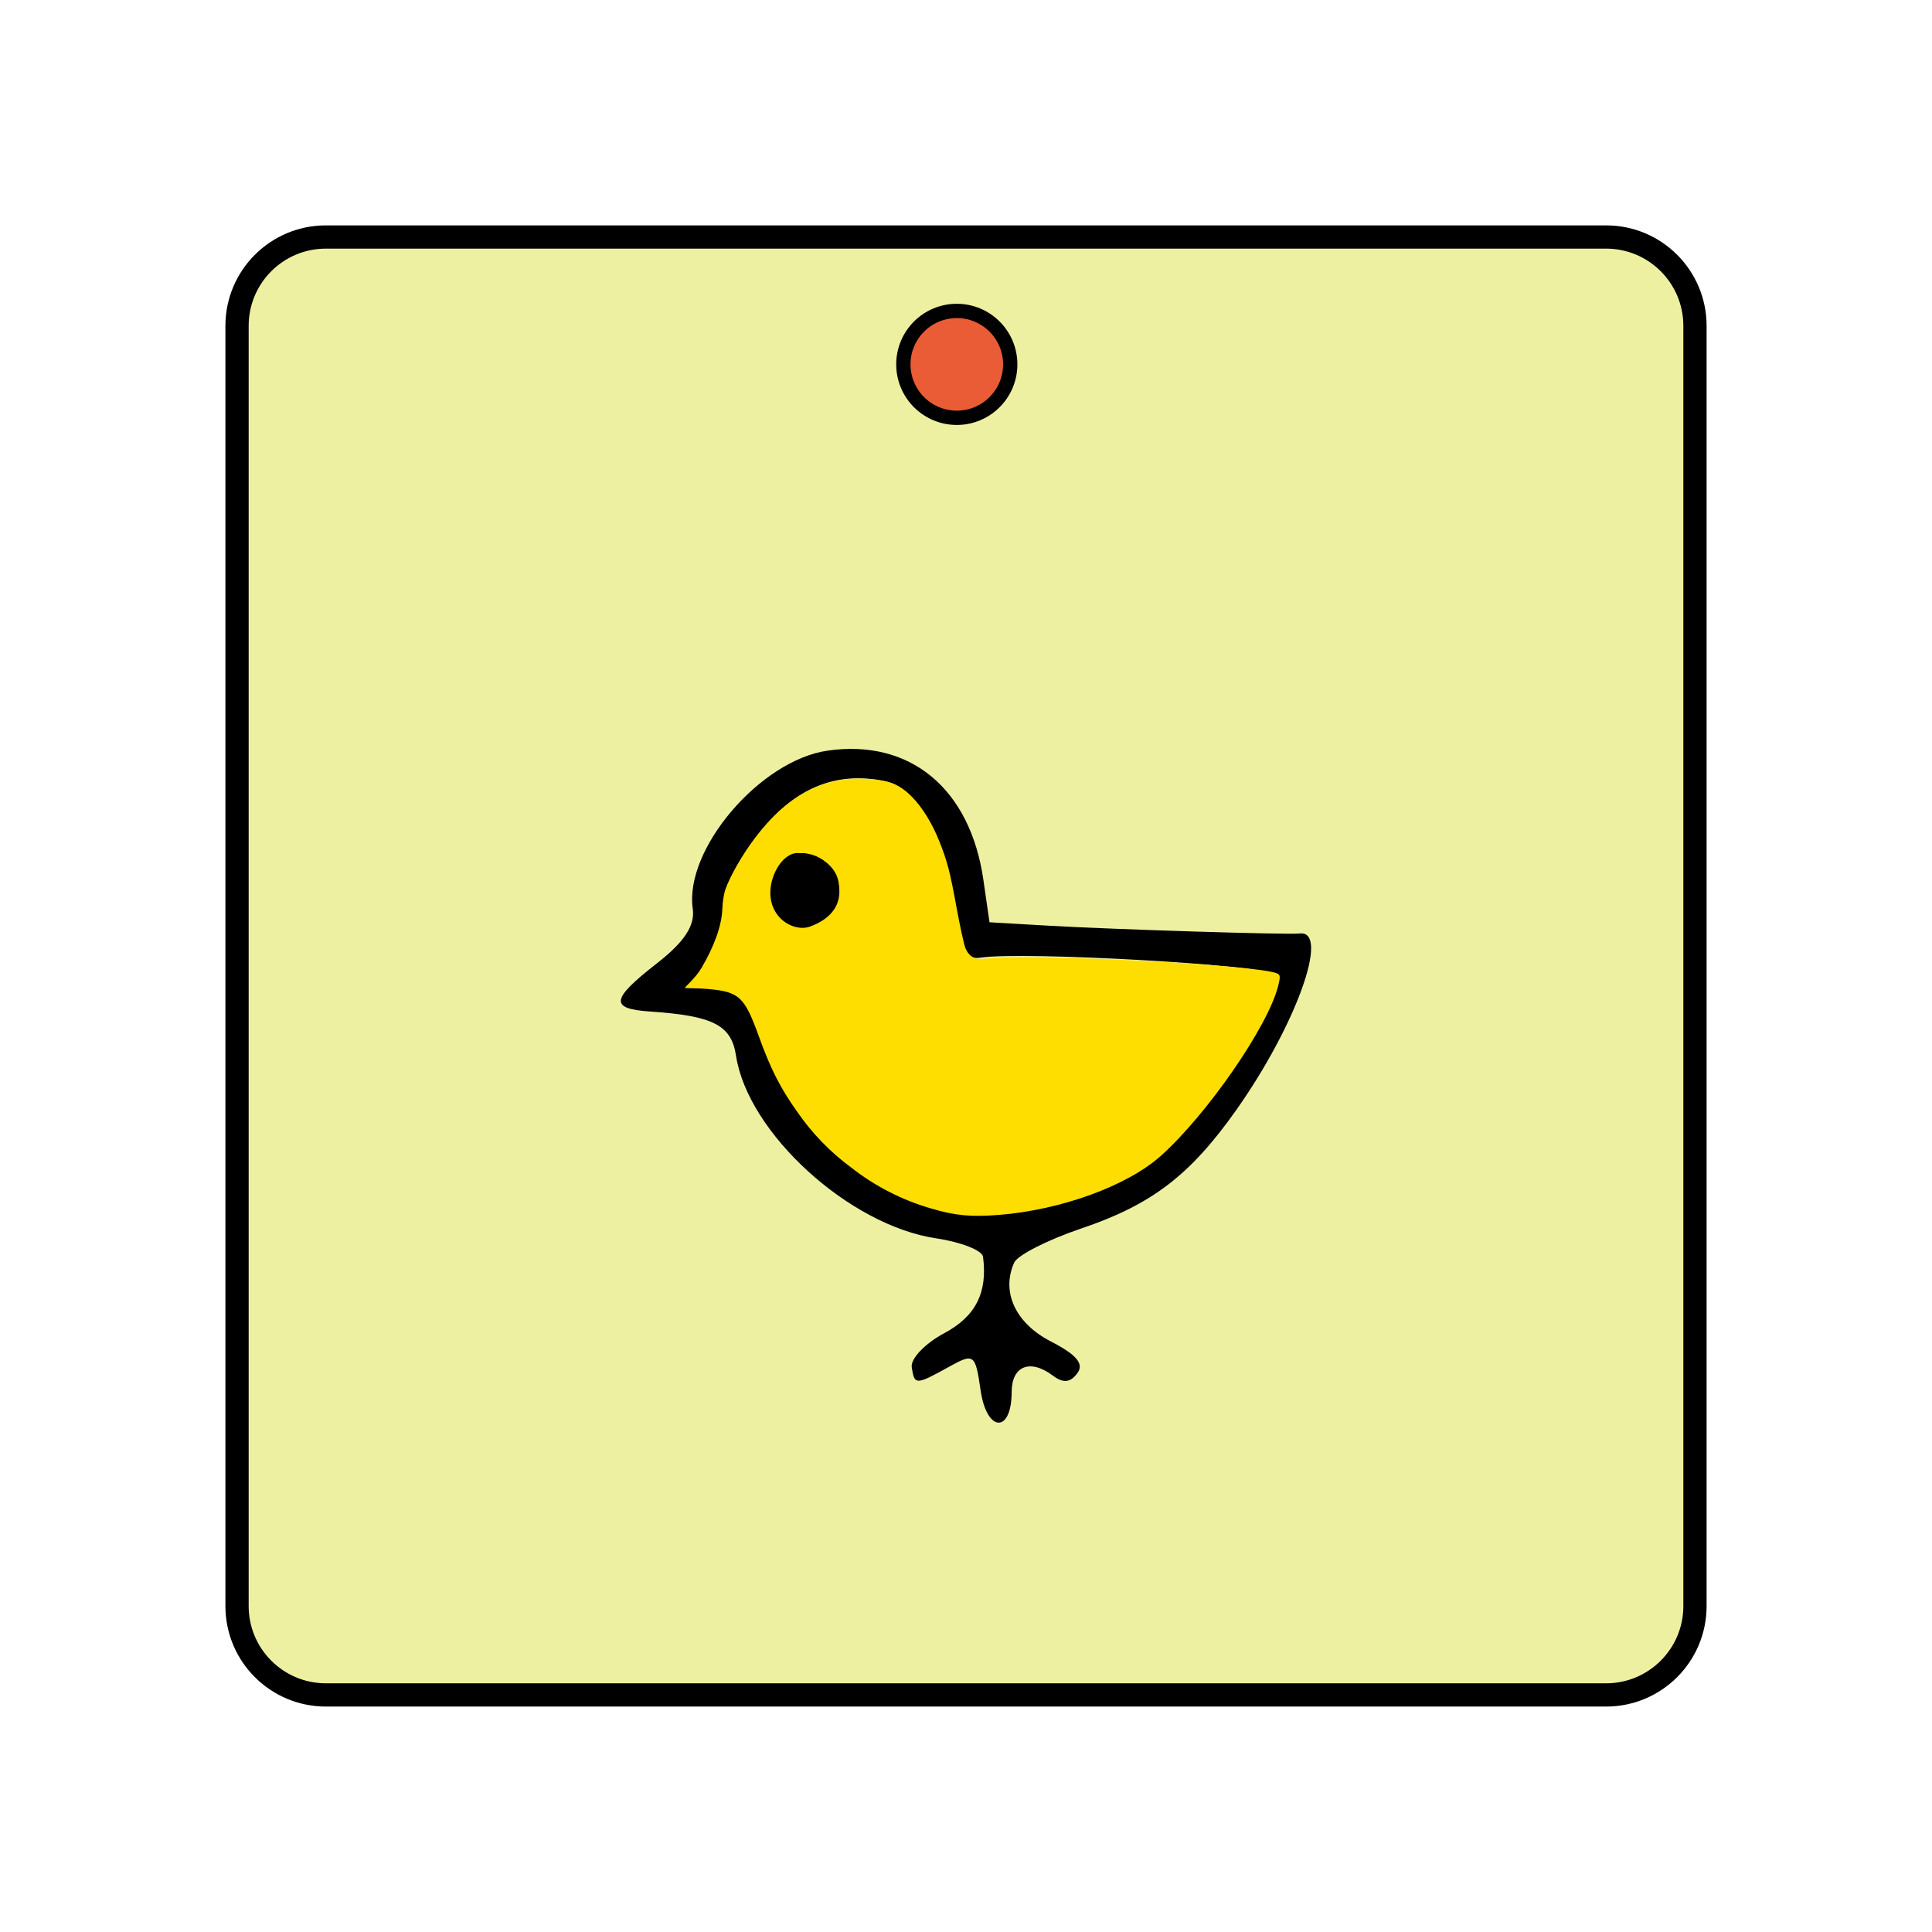
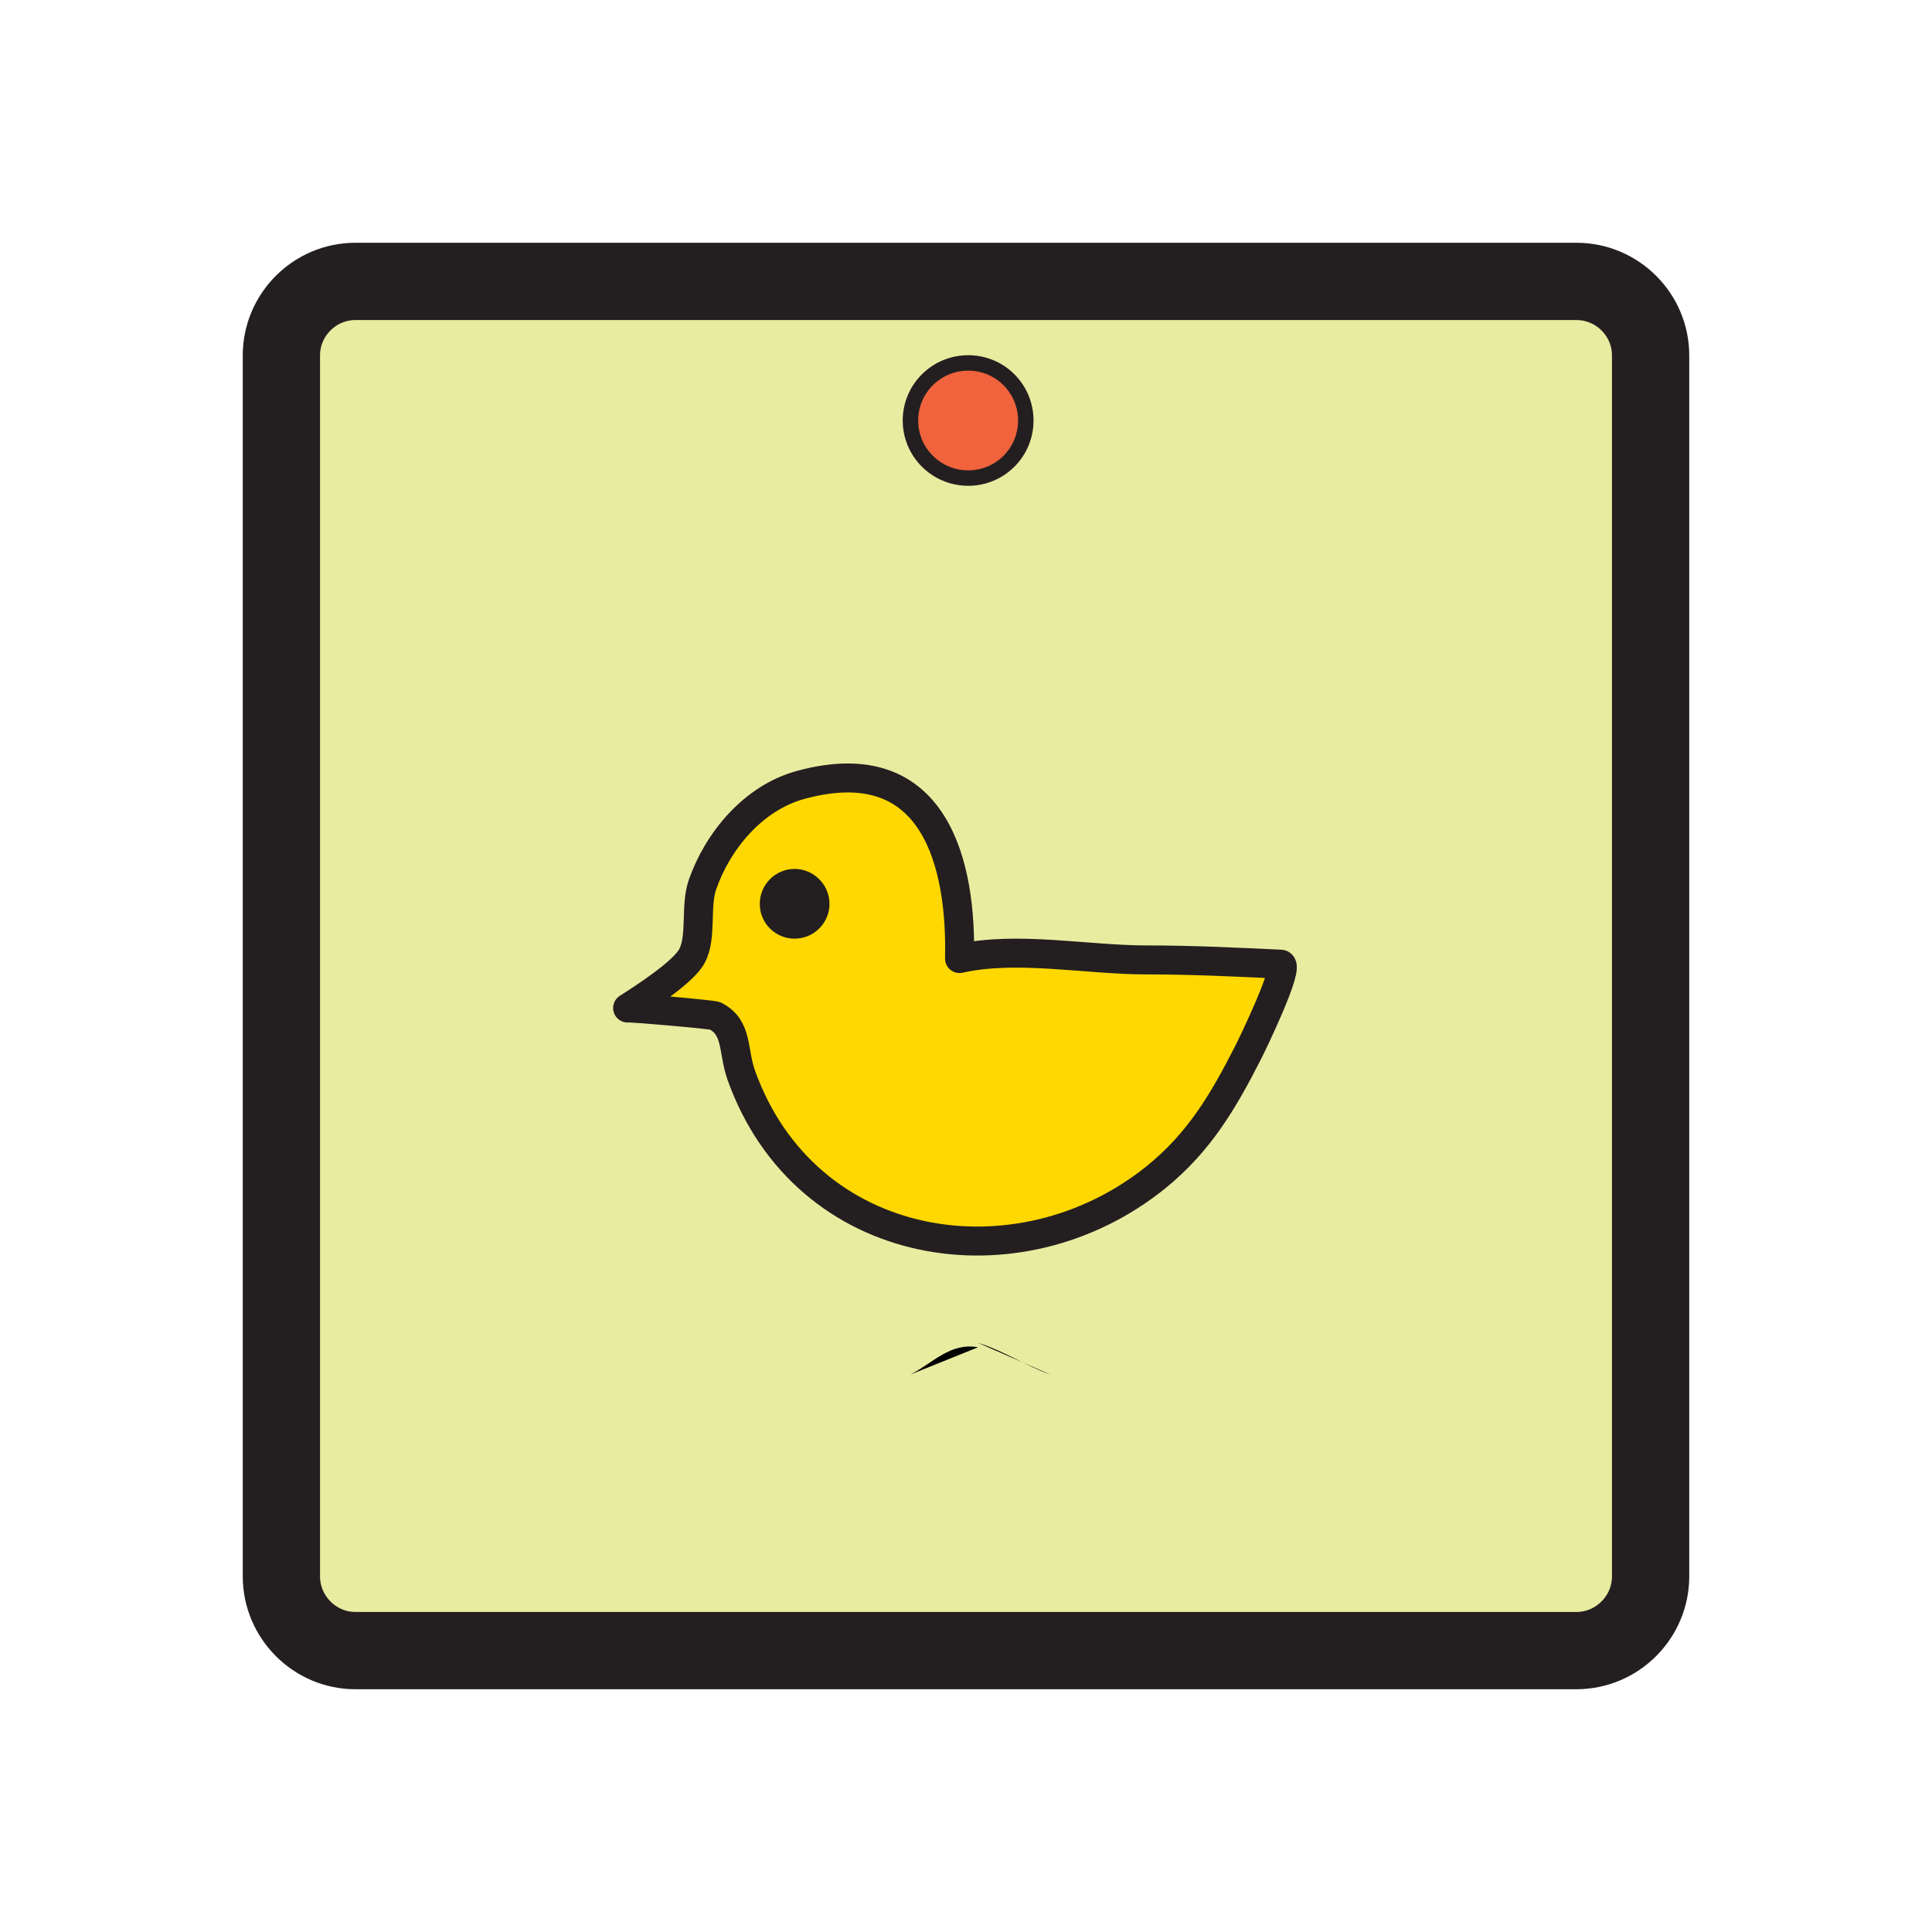
- <svg xmlns="http://www.w3.org/2000/svg" viewBox="0 0 60 60">
-   <g stroke="#000" stroke-linecap="square" paint-order="fill markers stroke" transform="translate(70.408 -344.117)scale(1.30158)">
-     <rect width="40.824" height="40.824" x="-46.119" y="332.362" fill="#edf0a1" stroke-width=".651" ry="2.488" transform="translate(-9.14 -13.17)scale(.85211)" />
-     <circle cx="-31.265" cy="273.078" r="1.275" fill="#e95c35" stroke-width=".341" />
-   </g>
-   <path d="M30.454 43.18c-.163-1.132-.205-1.164-.976-.736-1.04.577-1.081.578-1.163.012-.038-.262.417-.736 1.01-1.053.975-.52 1.35-1.26 1.204-2.372-.026-.2-.681-.457-1.455-.573-2.703-.402-5.851-3.275-6.216-5.672-.145-.95-.706-1.24-2.664-1.372-1.27-.086-1.228-.377.21-1.499.85-.662 1.185-1.173 1.11-1.692-.266-1.845 2.09-4.609 4.186-4.911 2.566-.37 4.431 1.176 4.84 4.014l.19 1.316 1.796.104c2.081.12 7.468.288 7.835.244.956-.114-.11 2.855-1.968 5.483-1.432 2.026-2.627 2.94-4.812 3.678-1.042.352-1.98.829-2.084 1.059-.411.913.04 1.885 1.138 2.45.805.415 1.04.697.82.99-.218.292-.436.312-.761.068-.706-.528-1.274-.299-1.276.514-.004 1.295-.776 1.253-.964-.052m4.956-6.958c1.594-1.136 4.176-4.964 4.03-5.975-.04-.276-7.68-.708-8.975-.507-.484.075-.625-.217-.846-1.754-.283-1.961-1.144-3.5-2.077-3.712q-2.36-.535-4.02 1.686c-.608.812-1.062 1.772-1.01 2.134.053.363-.147 1.08-.444 1.595l-.54.935.842.087c.65.067.928.363 1.219 1.301.894 2.884 3.07 4.982 5.803 5.596 1.555.349 4.55-.34 6.018-1.386m-11.118-7.754c-.567-.513-.222-1.87.504-1.974.772-.111 1.506.784 1.202 1.466-.36.81-1.12 1.037-1.706.508" />
-   <path fill="#fede00" d="M31.018 37.73c-.866.07-1.363.021-2.117-.204a7.3 7.3 0 0 1-2.467-1.267 7.3 7.3 0 0 1-1.684-1.743c-.518-.73-.817-1.318-1.177-2.314-.455-1.258-.612-1.403-1.611-1.49-.239-.022-.67-.018-.69-.032-.02-.013.328-.305.508-.61.41-.696.636-1.337.653-1.85.007-.2.048-.464.091-.588.147-.423.526-1.084.924-1.61.972-1.289 2.08-1.89 3.386-1.837.753.031 1.102.166 1.502.576.312.321.61.805.827 1.345.255.633.34.96.55 2.113.107.582.23 1.137.272 1.235.115.261.31.364.607.321 1.127-.162 7.6.134 8.901.408.282.06.292.084.195.46-.323 1.251-2.2 3.963-3.631 5.248-1.042.935-3.094 1.684-5.04 1.84zm-5.655-9.042c.256-.116.576-.494.667-.786.111-.356-.058-.847-.39-1.134-.338-.29-.908-.367-1.2-.16-.166.115-.384.453-.454.702-.077.271-.05.744.054.95.137.271.451.48.799.532.18.027.281.007.524-.104" paint-order="fill markers stroke" />
-   <path d="M26.055 27.511c.09.621-.287 1.048-.915 1.27-.41.144-1.11-.16-1.205-.887-.09-.622.348-1.412.842-1.402.624.013 1.248.39 1.278 1.019" paint-order="fill markers stroke" />
+ <svg xmlns="http://www.w3.org/2000/svg" width="100" height="100" viewBox="0 0 100 100">
+   <path fill="#e8eca1" d="M85.435 81.595c0 2.11-1.73 3.84-3.84 3.84h-63.2c-2.1 0-3.83-1.73-3.83-3.84v-63.2c0-2.11 1.73-3.83 3.83-3.83h63.2c2.11 0 3.84 1.72 3.84 3.83z" />
+   <path fill="none" stroke="#231f20" stroke-linecap="round" stroke-linejoin="round" stroke-width="4" d="M85.435 81.595c0 2.11-1.73 3.84-3.84 3.84h-63.2c-2.1 0-3.83-1.73-3.83-3.84v-63.2c0-2.11 1.73-3.83 3.83-3.83h63.2c2.11 0 3.84 1.72 3.84 3.83z" />
+   <path fill="#f0633d" stroke="#231f20" stroke-linecap="round" stroke-linejoin="round" stroke-width=".8" d="M53.095 21.765c0 1.65-1.33 2.98-2.98 2.98s-2.99-1.33-2.99-2.98 1.34-2.98 2.99-2.98 2.98 1.33 2.98 2.98" />
+   <path fill="#ffd801" stroke="#231f20" stroke-linecap="round" stroke-linejoin="round" stroke-width="1.5" d="M32.485 52.175c.86-.55 2.87-1.84 3.33-2.69.53-.99.15-2.58.55-3.71.76-2.19 2.59-4.49 5.12-5.16 7-1.88 8.29 4.26 8.18 9 2.95-.67 6.59.07 9.66.07 2.37 0 4.62.11 6.96.22.54.02-1.52 4.26-1.67 4.55-1.3 2.55-2.53 4.65-4.77 6.47-7.1 5.74-18.15 4.04-21.48-5.28-.45-1.29-.17-2.45-1.34-3.06-.16-.08-4.49-.45-4.54-.41" />
+   <path fill="#231f20" stroke="#231f20" stroke-linecap="round" stroke-linejoin="round" stroke-width="1.5" d="M42.185 46.785c0 .58-.48 1.05-1.06 1.05s-1.05-.47-1.05-1.05.47-1.06 1.05-1.06 1.06.48 1.06 1.06" />
+   <path d="M50.865 64.125v5.15m-3.74 1.87c1.17-.6 2.06-1.67 3.5-1.41m.24 3.98v-3.98m3.5 1.41c-1.2-.42-2.47-1.25-3.74-1.64" class="0FU_svg__s5" />
</svg>
